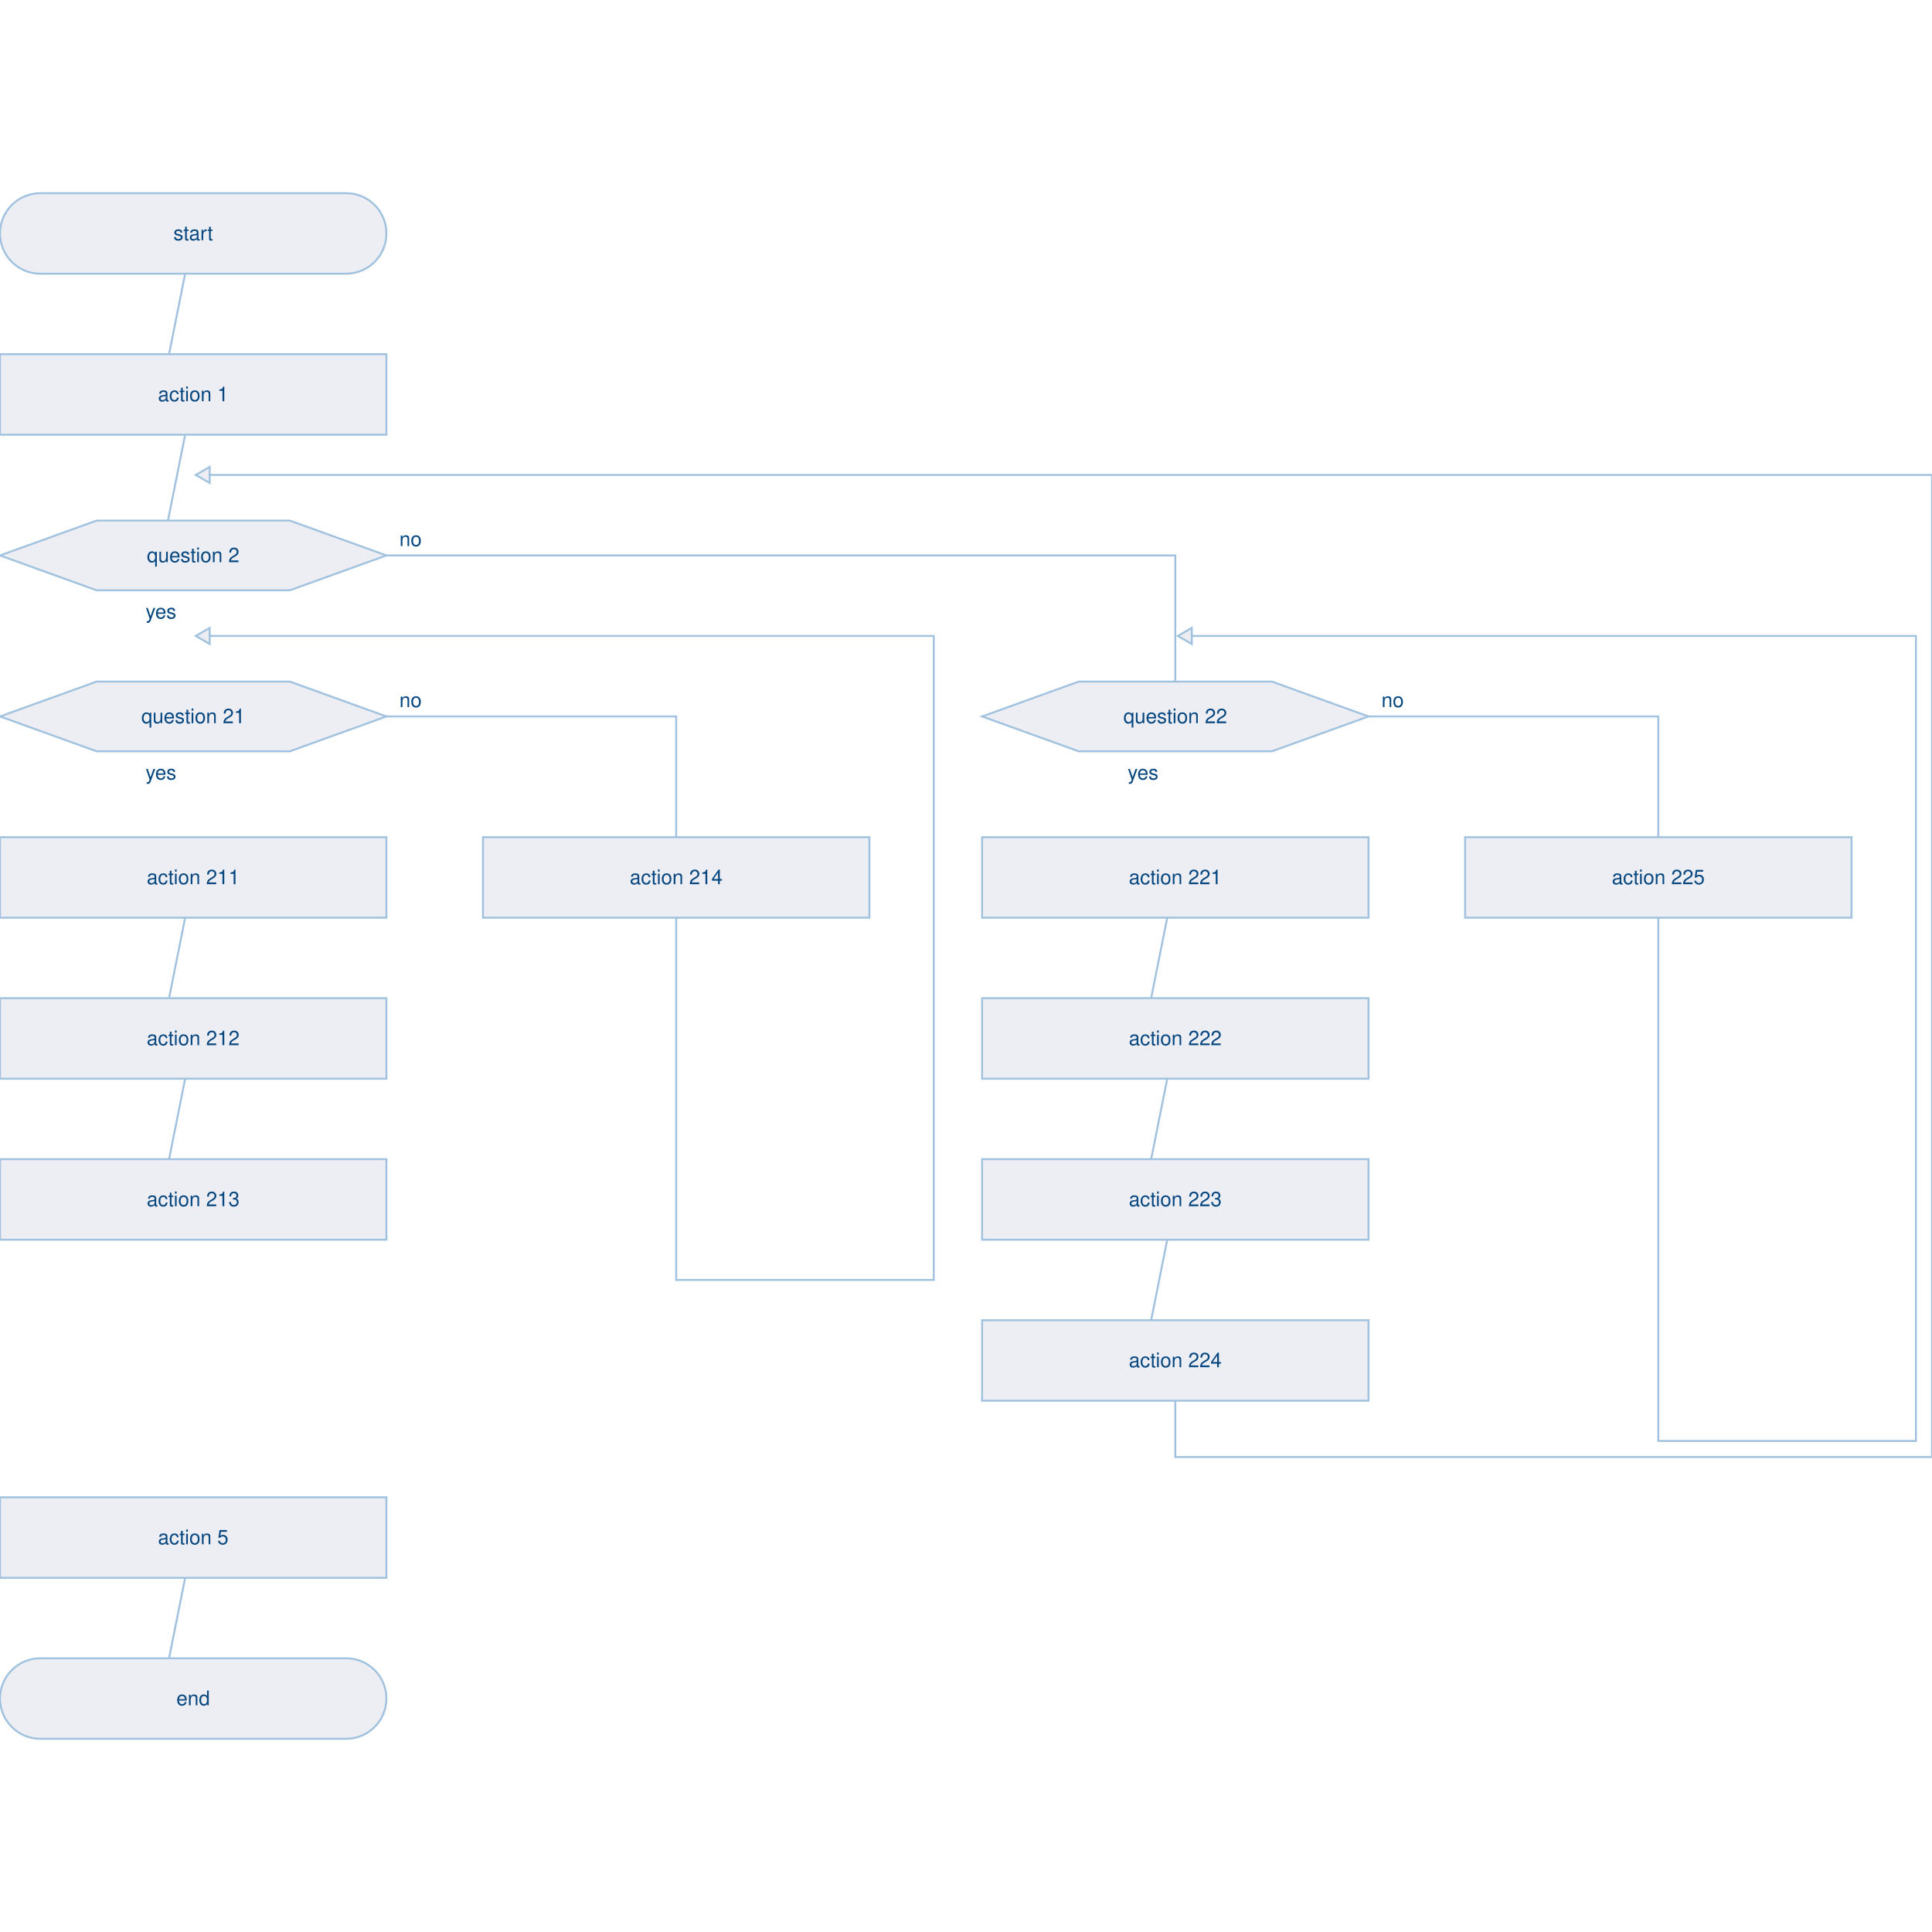
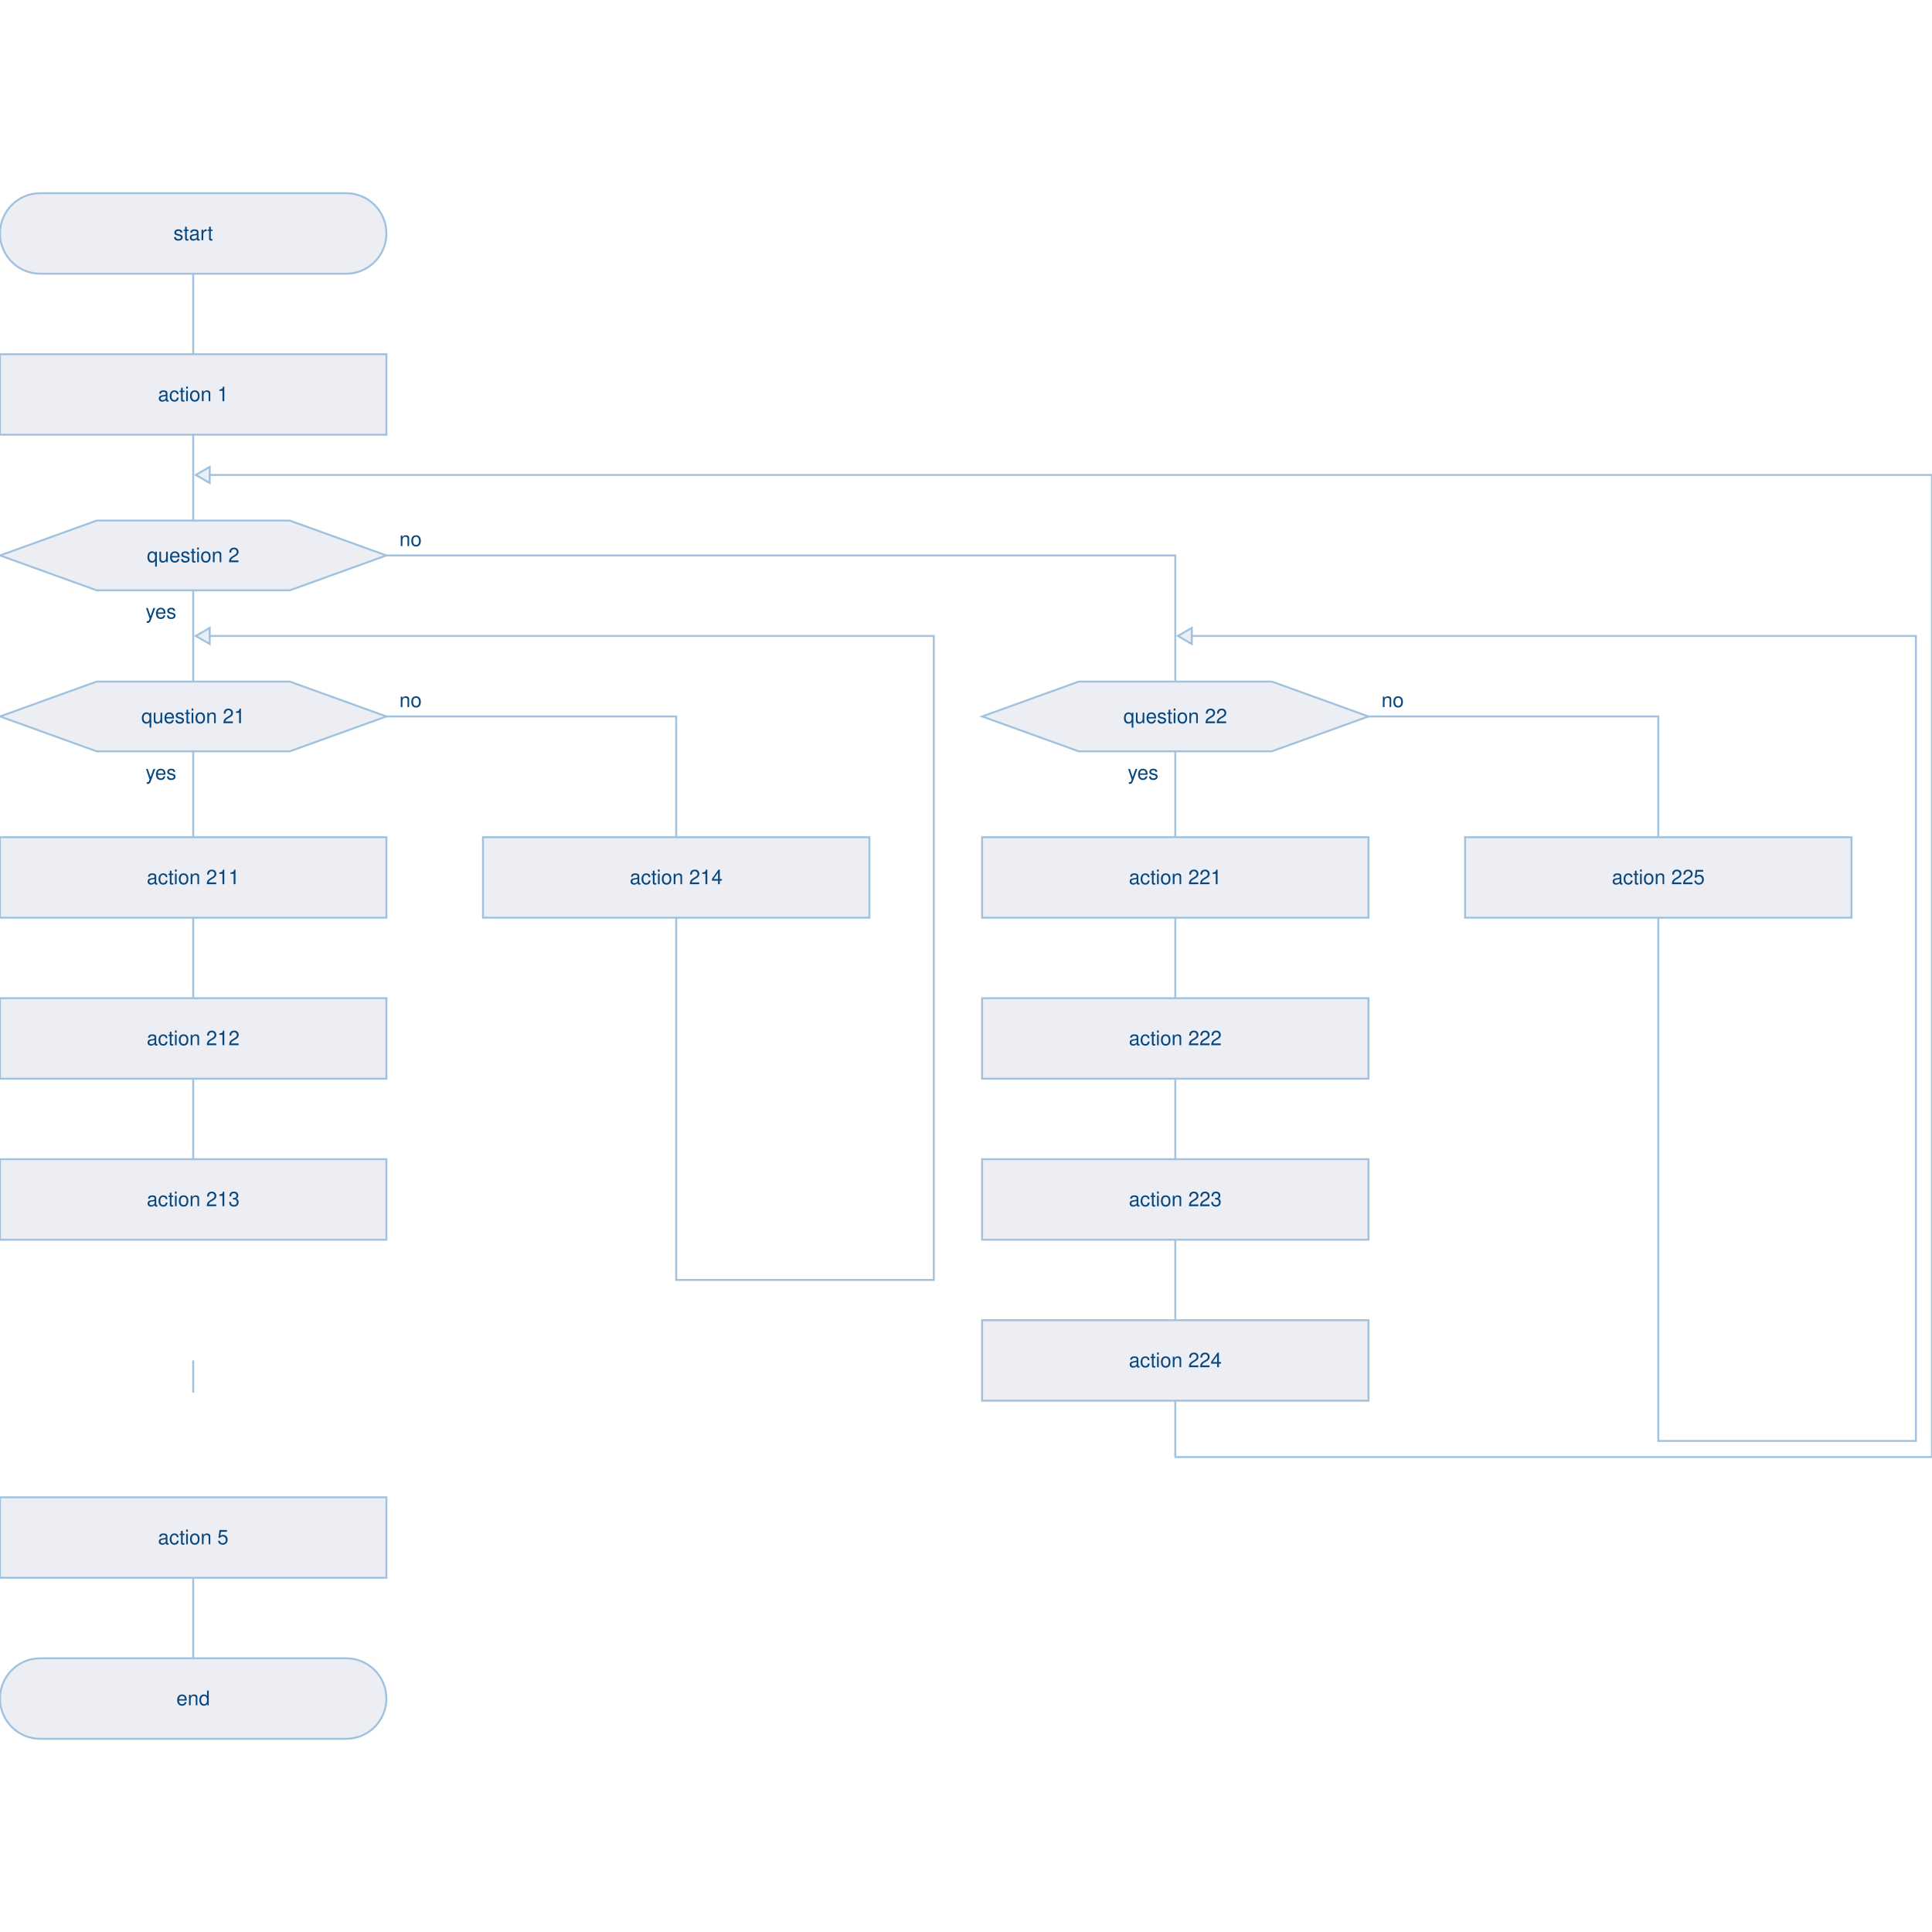
<svg xmlns="http://www.w3.org/2000/svg" font-size="1" viewBox="0.0 0.0 500.0 500.0" stroke="rgb(0,0,0)" width="500" stroke-opacity="1" height="500" version="1.1">
  <defs />
  <g stroke-linejoin="miter" fill-opacity="1.0" fill="rgb(237,237,244)" stroke="rgb(160,194,222)" stroke-linecap="butt" stroke-miterlimit="10.0" stroke-opacity="1.0" stroke-width="0.5">
    <path d="M 54.27,162.5 l -3.608,2.083 l 3.608,2.083 Z" />
  </g>
  <g stroke-linejoin="miter" fill-opacity="0.0" fill="rgb(0,0,0)" stroke="rgb(160,194,222)" stroke-linecap="butt" stroke-miterlimit="10.0" stroke-opacity="1.0" stroke-width="0.5">
    <path d="M 175,231.25 v 100 h 66.667 v -166.667 h -187.558 " />
  </g>
  <g stroke-linejoin="miter" fill-opacity="1.0" fill="rgb(237,237,244)" stroke="rgb(160,194,222)" stroke-linecap="butt" stroke-miterlimit="10.0" stroke-opacity="1.0" stroke-width="0.5">
    <path d="M 308.436,162.5 l -3.608,2.083 l 3.608,2.083 Z" />
  </g>
  <g stroke-linejoin="miter" fill-opacity="0.0" fill="rgb(0,0,0)" stroke="rgb(160,194,222)" stroke-linecap="butt" stroke-miterlimit="10.0" stroke-opacity="1.0" stroke-width="0.5">
    <path d="M 429.167,231.25 v 141.667 h 66.667 v -208.333 h -187.558 " />
  </g>
  <g stroke-linejoin="miter" fill-opacity="1.0" fill="rgb(237,237,244)" stroke="rgb(160,194,222)" stroke-linecap="butt" stroke-miterlimit="10.0" stroke-opacity="1.0" stroke-width="0.5">
    <path d="M 54.27,120.833 l -3.608,2.083 l 3.608,2.083 Z" />
  </g>
  <g stroke-linejoin="miter" fill-opacity="0.0" fill="rgb(0,0,0)" stroke="rgb(160,194,222)" stroke-linecap="butt" stroke-miterlimit="10.0" stroke-opacity="1.0" stroke-width="0.5">
    <path d="M 304.167,356.25 v 20.833 h 195.833 v -254.167 h -445.892 " />
  </g>
  <g stroke-linejoin="miter" fill-opacity="0.0" fill="rgb(0,0,0)" stroke="rgb(160,194,222)" stroke-linecap="butt" stroke-miterlimit="10.0" stroke-opacity="1.0" stroke-width="0.5">
-     <path d="M 41.667,102.083 l 8.333,-41.667 " />
+     <path d="M 50,102.083 v -41.667 " />
  </g>
  <g stroke-linejoin="miter" fill-opacity="0.0" fill="rgb(0,0,0)" stroke="rgb(160,194,222)" stroke-linecap="butt" stroke-miterlimit="10.0" stroke-opacity="1.0" stroke-width="0.5">
-     <path d="M 41.667,143.75 l 8.333,-41.667 " />
+     <path d="M 50,143.75 v -41.667 " />
  </g>
  <g stroke-linejoin="miter" fill-opacity="0.0" fill="rgb(0,0,0)" stroke="rgb(160,194,222)" stroke-linecap="butt" stroke-miterlimit="10.0" stroke-opacity="1.0" stroke-width="0.5">
-     <path d="M 41.667,397.917 h 8.333 " />
+     <path d="M 50,397.917 h 0 " />
  </g>
  <g stroke-linejoin="miter" fill-opacity="0.0" fill="rgb(0,0,0)" stroke="rgb(160,194,222)" stroke-linecap="butt" stroke-miterlimit="10.0" stroke-opacity="1.0" stroke-width="0.5">
-     <path d="M 41.667,439.583 l 8.333,-41.667 " />
+     <path d="M 50,439.583 v -41.667 " />
  </g>
  <g stroke-linejoin="miter" fill-opacity="1.0" fill="rgb(237,237,244)" stroke="rgb(160,194,222)" stroke-linecap="butt" stroke-miterlimit="10.0" stroke-opacity="1.0" stroke-width="0.5">
    <path d="M 100,439.583 h 0 c 0,-5.753 -4.664,-10.417 -10.417 -10.417h -79.167 c -5.753,-0 -10.417,4.664 -10.417 10.417h 0 c -0,5.753 4.664,10.417 10.417 10.417h 79.167 c 5.753,0 10.417,-4.664 10.417 -10.417Z" />
  </g>
  <g stroke-linejoin="miter" fill-opacity="1.0" font-size="5.208px" fill="rgb(6,71,128)" stroke="rgb(0,0,0)" font-weight="300" font-family="helvetica" stroke-linecap="butt" stroke-miterlimit="10.0" stroke-opacity="1.0" stroke-width="1.789">
    <text transform="matrix(1,0,0,1,50,439.5833)" stroke="none" dominant-baseline="middle" text-anchor="middle">end</text>
  </g>
  <g stroke-linejoin="miter" fill-opacity="1.0" fill="rgb(237,237,244)" stroke="rgb(160,194,222)" stroke-linecap="butt" stroke-miterlimit="10.0" stroke-opacity="1.0" stroke-width="0.5">
    <path d="M 100,408.333 l -0,-20.833 h -100 l -0,20.833 Z" />
  </g>
  <g stroke-linejoin="miter" fill-opacity="1.0" font-size="5.208px" fill="rgb(6,71,128)" stroke="rgb(0,0,0)" font-weight="300" font-family="helvetica" stroke-linecap="butt" stroke-miterlimit="10.0" stroke-opacity="1.0" stroke-width="1.789">
    <text transform="matrix(1,0,0,1,50,397.9167)" stroke="none" dominant-baseline="middle" text-anchor="middle">action 5</text>
  </g>
  <g stroke-linejoin="miter" fill-opacity="0.0" fill="rgb(0,0,0)" stroke="rgb(160,194,222)" stroke-linecap="butt" stroke-miterlimit="10.0" stroke-opacity="1.0" stroke-width="0.5">
+     <path d="M 50,352.083 v 8.333 " />
+   </g>
+   <g stroke-linejoin="miter" fill-opacity="0.0" fill="rgb(0,0,0)" stroke="rgb(160,194,222)" stroke-linecap="butt" stroke-miterlimit="10.0" stroke-opacity="1.0" stroke-width="0.5">
    <path d="M 304.167,185.417 v -41.667 h -254.167 " />
  </g>
  <g stroke-linejoin="miter" fill-opacity="0.0" fill="rgb(0,0,0)" stroke="rgb(160,194,222)" stroke-linecap="butt" stroke-miterlimit="10.0" stroke-opacity="1.0" stroke-width="0.5">
+     <path d="M 50,185.417 v -41.667 " />
+   </g>
+   <g stroke-linejoin="miter" fill-opacity="0.0" fill="rgb(0,0,0)" stroke="rgb(160,194,222)" stroke-linecap="butt" stroke-miterlimit="10.0" stroke-opacity="1.0" stroke-width="0.5">
    <path d="M 429.167,227.083 v -41.667 h -125 " />
+   </g>
+   <g stroke-linejoin="miter" fill-opacity="0.0" fill="rgb(0,0,0)" stroke="rgb(160,194,222)" stroke-linecap="butt" stroke-miterlimit="10.0" stroke-opacity="1.0" stroke-width="0.5">
+     <path d="M 304.167,227.083 v -41.667 " />
  </g>
  <g stroke-linejoin="miter" fill-opacity="1.0" fill="rgb(237,237,244)" stroke="rgb(160,194,222)" stroke-linecap="butt" stroke-miterlimit="10.0" stroke-opacity="1.0" stroke-width="0.5">
    <path d="M 479.167,237.5 l -0,-20.833 h -100 l -0,20.833 Z" />
  </g>
  <g stroke-linejoin="miter" fill-opacity="1.0" font-size="5.208px" fill="rgb(6,71,128)" stroke="rgb(0,0,0)" font-weight="300" font-family="helvetica" stroke-linecap="butt" stroke-miterlimit="10.0" stroke-opacity="1.0" stroke-width="1.789">
    <text transform="matrix(1,0,0,1,429.1667,227.0833)" stroke="none" dominant-baseline="middle" text-anchor="middle">action 225</text>
  </g>
  <g stroke-linejoin="miter" fill-opacity="0.0" fill="rgb(0,0,0)" stroke="rgb(160,194,222)" stroke-linecap="butt" stroke-miterlimit="10.0" stroke-opacity="1.0" stroke-width="0.5">
-     <path d="M 295.833,268.75 l 8.333,-41.667 " />
+     <path d="M 304.167,268.75 v -41.667 " />
  </g>
  <g stroke-linejoin="miter" fill-opacity="0.0" fill="rgb(0,0,0)" stroke="rgb(160,194,222)" stroke-linecap="butt" stroke-miterlimit="10.0" stroke-opacity="1.0" stroke-width="0.5">
-     <path d="M 295.833,310.417 l 8.333,-41.667 " />
+     <path d="M 304.167,310.417 v -41.667 " />
  </g>
  <g stroke-linejoin="miter" fill-opacity="0.0" fill="rgb(0,0,0)" stroke="rgb(160,194,222)" stroke-linecap="butt" stroke-miterlimit="10.0" stroke-opacity="1.0" stroke-width="0.5">
-     <path d="M 295.833,352.083 l 8.333,-41.667 " />
+     <path d="M 304.167,352.083 v -41.667 " />
  </g>
  <g stroke-linejoin="miter" fill-opacity="1.0" fill="rgb(237,237,244)" stroke="rgb(160,194,222)" stroke-linecap="butt" stroke-miterlimit="10.0" stroke-opacity="1.0" stroke-width="0.5">
    <path d="M 354.167,362.5 l -0,-20.833 h -100 l -0,20.833 Z" />
  </g>
  <g stroke-linejoin="miter" fill-opacity="1.0" font-size="5.208px" fill="rgb(6,71,128)" stroke="rgb(0,0,0)" font-weight="300" font-family="helvetica" stroke-linecap="butt" stroke-miterlimit="10.0" stroke-opacity="1.0" stroke-width="1.789">
    <text transform="matrix(1,0,0,1,304.1667,352.0833)" stroke="none" dominant-baseline="middle" text-anchor="middle">action 224</text>
  </g>
  <g stroke-linejoin="miter" fill-opacity="1.0" fill="rgb(237,237,244)" stroke="rgb(160,194,222)" stroke-linecap="butt" stroke-miterlimit="10.0" stroke-opacity="1.0" stroke-width="0.5">
    <path d="M 354.167,320.833 l -0,-20.833 h -100 l -0,20.833 Z" />
  </g>
  <g stroke-linejoin="miter" fill-opacity="1.0" font-size="5.208px" fill="rgb(6,71,128)" stroke="rgb(0,0,0)" font-weight="300" font-family="helvetica" stroke-linecap="butt" stroke-miterlimit="10.0" stroke-opacity="1.0" stroke-width="1.789">
    <text transform="matrix(1,0,0,1,304.1667,310.4167)" stroke="none" dominant-baseline="middle" text-anchor="middle">action 223</text>
  </g>
  <g stroke-linejoin="miter" fill-opacity="1.0" fill="rgb(237,237,244)" stroke="rgb(160,194,222)" stroke-linecap="butt" stroke-miterlimit="10.0" stroke-opacity="1.0" stroke-width="0.5">
    <path d="M 354.167,279.167 l -0,-20.833 h -100 l -0,20.833 Z" />
  </g>
  <g stroke-linejoin="miter" fill-opacity="1.0" font-size="5.208px" fill="rgb(6,71,128)" stroke="rgb(0,0,0)" font-weight="300" font-family="helvetica" stroke-linecap="butt" stroke-miterlimit="10.0" stroke-opacity="1.0" stroke-width="1.789">
    <text transform="matrix(1,0,0,1,304.1667,268.75)" stroke="none" dominant-baseline="middle" text-anchor="middle">action 222</text>
  </g>
  <g stroke-linejoin="miter" fill-opacity="1.0" fill="rgb(237,237,244)" stroke="rgb(160,194,222)" stroke-linecap="butt" stroke-miterlimit="10.0" stroke-opacity="1.0" stroke-width="0.5">
    <path d="M 354.167,237.5 l -0,-20.833 h -100 l -0,20.833 Z" />
  </g>
  <g stroke-linejoin="miter" fill-opacity="1.0" font-size="5.208px" fill="rgb(6,71,128)" stroke="rgb(0,0,0)" font-weight="300" font-family="helvetica" stroke-linecap="butt" stroke-miterlimit="10.0" stroke-opacity="1.0" stroke-width="1.789">
    <text transform="matrix(1,0,0,1,304.1667,227.0833)" stroke="none" dominant-baseline="middle" text-anchor="middle">action 221</text>
  </g>
  <g stroke-linejoin="miter" fill-opacity="1.0" font-size="5.208px" fill="rgb(6,71,128)" stroke="rgb(0,0,0)" font-weight="300" font-family="helvetica" stroke-linecap="butt" stroke-miterlimit="10.0" stroke-opacity="1.0" stroke-width="1.789">
    <text transform="matrix(1,0,0,1,360.4167,181.25)" stroke="none" dominant-baseline="middle" text-anchor="middle">no</text>
  </g>
  <g stroke-linejoin="miter" fill-opacity="1.0" font-size="5.208px" fill="rgb(6,71,128)" stroke="rgb(0,0,0)" font-weight="300" font-family="helvetica" stroke-linecap="butt" stroke-miterlimit="10.0" stroke-opacity="1.0" stroke-width="1.789">
    <text transform="matrix(1,0,0,1,295.8333,200)" stroke="none" dominant-baseline="middle" text-anchor="middle">yes</text>
  </g>
  <g stroke-linejoin="miter" fill-opacity="1.0" fill="rgb(237,237,244)" stroke="rgb(160,194,222)" stroke-linecap="butt" stroke-miterlimit="10.0" stroke-opacity="1.0" stroke-width="0.5">
    <path d="M 329.167,194.438 l 25,-9.021 l -25,-9.021 l -50,-0 l -25,9.021 l 25,9.021 Z" />
  </g>
  <g stroke-linejoin="miter" fill-opacity="1.0" font-size="5.208px" fill="rgb(6,71,128)" stroke="rgb(0,0,0)" font-weight="300" font-family="helvetica" stroke-linecap="butt" stroke-miterlimit="10.0" stroke-opacity="1.0" stroke-width="1.789">
    <text transform="matrix(1,0,0,1,304.1667,185.4167)" stroke="none" dominant-baseline="middle" text-anchor="middle">question 22</text>
  </g>
  <g stroke-linejoin="miter" fill-opacity="0.0" fill="rgb(0,0,0)" stroke="rgb(160,194,222)" stroke-linecap="butt" stroke-miterlimit="10.0" stroke-opacity="1.0" stroke-width="0.5">
    <path d="M 175,227.083 v -41.667 h -125 " />
  </g>
+   <g stroke-linejoin="miter" fill-opacity="0.0" fill="rgb(0,0,0)" stroke="rgb(160,194,222)" stroke-linecap="butt" stroke-miterlimit="10.0" stroke-opacity="1.0" stroke-width="0.5">
+     <path d="M 50,227.083 v -41.667 " />
+   </g>
  <g stroke-linejoin="miter" fill-opacity="1.0" fill="rgb(237,237,244)" stroke="rgb(160,194,222)" stroke-linecap="butt" stroke-miterlimit="10.0" stroke-opacity="1.0" stroke-width="0.5">
    <path d="M 225,237.5 l -0,-20.833 h -100 l -0,20.833 Z" />
  </g>
  <g stroke-linejoin="miter" fill-opacity="1.0" font-size="5.208px" fill="rgb(6,71,128)" stroke="rgb(0,0,0)" font-weight="300" font-family="helvetica" stroke-linecap="butt" stroke-miterlimit="10.0" stroke-opacity="1.0" stroke-width="1.789">
    <text transform="matrix(1,0,0,1,175,227.0833)" stroke="none" dominant-baseline="middle" text-anchor="middle">action 214</text>
  </g>
  <g stroke-linejoin="miter" fill-opacity="0.0" fill="rgb(0,0,0)" stroke="rgb(160,194,222)" stroke-linecap="butt" stroke-miterlimit="10.0" stroke-opacity="1.0" stroke-width="0.5">
-     <path d="M 41.667,268.75 l 8.333,-41.667 " />
+     <path d="M 50,268.75 v -41.667 " />
  </g>
  <g stroke-linejoin="miter" fill-opacity="0.0" fill="rgb(0,0,0)" stroke="rgb(160,194,222)" stroke-linecap="butt" stroke-miterlimit="10.0" stroke-opacity="1.0" stroke-width="0.5">
-     <path d="M 41.667,310.417 l 8.333,-41.667 " />
+     <path d="M 50,310.417 v -41.667 " />
  </g>
  <g stroke-linejoin="miter" fill-opacity="1.0" fill="rgb(237,237,244)" stroke="rgb(160,194,222)" stroke-linecap="butt" stroke-miterlimit="10.0" stroke-opacity="1.0" stroke-width="0.5">
    <path d="M 100,320.833 l -0,-20.833 h -100 l -0,20.833 Z" />
  </g>
  <g stroke-linejoin="miter" fill-opacity="1.0" font-size="5.208px" fill="rgb(6,71,128)" stroke="rgb(0,0,0)" font-weight="300" font-family="helvetica" stroke-linecap="butt" stroke-miterlimit="10.0" stroke-opacity="1.0" stroke-width="1.789">
    <text transform="matrix(1,0,0,1,50,310.4167)" stroke="none" dominant-baseline="middle" text-anchor="middle">action 213</text>
  </g>
  <g stroke-linejoin="miter" fill-opacity="1.0" fill="rgb(237,237,244)" stroke="rgb(160,194,222)" stroke-linecap="butt" stroke-miterlimit="10.0" stroke-opacity="1.0" stroke-width="0.5">
    <path d="M 100,279.167 l -0,-20.833 h -100 l -0,20.833 Z" />
  </g>
  <g stroke-linejoin="miter" fill-opacity="1.0" font-size="5.208px" fill="rgb(6,71,128)" stroke="rgb(0,0,0)" font-weight="300" font-family="helvetica" stroke-linecap="butt" stroke-miterlimit="10.0" stroke-opacity="1.0" stroke-width="1.789">
    <text transform="matrix(1,0,0,1,50,268.75)" stroke="none" dominant-baseline="middle" text-anchor="middle">action 212</text>
  </g>
  <g stroke-linejoin="miter" fill-opacity="1.0" fill="rgb(237,237,244)" stroke="rgb(160,194,222)" stroke-linecap="butt" stroke-miterlimit="10.0" stroke-opacity="1.0" stroke-width="0.5">
    <path d="M 100,237.5 l -0,-20.833 h -100 l -0,20.833 Z" />
  </g>
  <g stroke-linejoin="miter" fill-opacity="1.0" font-size="5.208px" fill="rgb(6,71,128)" stroke="rgb(0,0,0)" font-weight="300" font-family="helvetica" stroke-linecap="butt" stroke-miterlimit="10.0" stroke-opacity="1.0" stroke-width="1.789">
    <text transform="matrix(1,0,0,1,50,227.0833)" stroke="none" dominant-baseline="middle" text-anchor="middle">action 211</text>
  </g>
  <g stroke-linejoin="miter" fill-opacity="1.0" font-size="5.208px" fill="rgb(6,71,128)" stroke="rgb(0,0,0)" font-weight="300" font-family="helvetica" stroke-linecap="butt" stroke-miterlimit="10.0" stroke-opacity="1.0" stroke-width="1.789">
    <text transform="matrix(1,0,0,1,106.25,181.25)" stroke="none" dominant-baseline="middle" text-anchor="middle">no</text>
  </g>
  <g stroke-linejoin="miter" fill-opacity="1.0" font-size="5.208px" fill="rgb(6,71,128)" stroke="rgb(0,0,0)" font-weight="300" font-family="helvetica" stroke-linecap="butt" stroke-miterlimit="10.0" stroke-opacity="1.0" stroke-width="1.789">
    <text transform="matrix(1,0,0,1,41.6667,200)" stroke="none" dominant-baseline="middle" text-anchor="middle">yes</text>
  </g>
  <g stroke-linejoin="miter" fill-opacity="1.0" fill="rgb(237,237,244)" stroke="rgb(160,194,222)" stroke-linecap="butt" stroke-miterlimit="10.0" stroke-opacity="1.0" stroke-width="0.5">
    <path d="M 75,194.438 l 25,-9.021 l -25,-9.021 l -50,-0 l -25,9.021 l 25,9.021 Z" />
  </g>
  <g stroke-linejoin="miter" fill-opacity="1.0" font-size="5.208px" fill="rgb(6,71,128)" stroke="rgb(0,0,0)" font-weight="300" font-family="helvetica" stroke-linecap="butt" stroke-miterlimit="10.0" stroke-opacity="1.0" stroke-width="1.789">
    <text transform="matrix(1,0,0,1,50,185.4167)" stroke="none" dominant-baseline="middle" text-anchor="middle">question 21</text>
  </g>
  <g stroke-linejoin="miter" fill-opacity="1.0" font-size="5.208px" fill="rgb(6,71,128)" stroke="rgb(0,0,0)" font-weight="300" font-family="helvetica" stroke-linecap="butt" stroke-miterlimit="10.0" stroke-opacity="1.0" stroke-width="1.789">
    <text transform="matrix(1,0,0,1,106.25,139.5833)" stroke="none" dominant-baseline="middle" text-anchor="middle">no</text>
  </g>
  <g stroke-linejoin="miter" fill-opacity="1.0" font-size="5.208px" fill="rgb(6,71,128)" stroke="rgb(0,0,0)" font-weight="300" font-family="helvetica" stroke-linecap="butt" stroke-miterlimit="10.0" stroke-opacity="1.0" stroke-width="1.789">
    <text transform="matrix(1,0,0,1,41.6667,158.3333)" stroke="none" dominant-baseline="middle" text-anchor="middle">yes</text>
  </g>
  <g stroke-linejoin="miter" fill-opacity="1.0" fill="rgb(237,237,244)" stroke="rgb(160,194,222)" stroke-linecap="butt" stroke-miterlimit="10.0" stroke-opacity="1.0" stroke-width="0.5">
    <path d="M 75,152.771 l 25,-9.021 l -25,-9.021 l -50,-0 l -25,9.021 l 25,9.021 Z" />
  </g>
  <g stroke-linejoin="miter" fill-opacity="1.0" font-size="5.208px" fill="rgb(6,71,128)" stroke="rgb(0,0,0)" font-weight="300" font-family="helvetica" stroke-linecap="butt" stroke-miterlimit="10.0" stroke-opacity="1.0" stroke-width="1.789">
    <text transform="matrix(1,0,0,1,50,143.75)" stroke="none" dominant-baseline="middle" text-anchor="middle">question 2</text>
  </g>
  <g stroke-linejoin="miter" fill-opacity="1.0" fill="rgb(237,237,244)" stroke="rgb(160,194,222)" stroke-linecap="butt" stroke-miterlimit="10.0" stroke-opacity="1.0" stroke-width="0.5">
    <path d="M 100,112.5 l -0,-20.833 h -100 l -0,20.833 Z" />
  </g>
  <g stroke-linejoin="miter" fill-opacity="1.0" font-size="5.208px" fill="rgb(6,71,128)" stroke="rgb(0,0,0)" font-weight="300" font-family="helvetica" stroke-linecap="butt" stroke-miterlimit="10.0" stroke-opacity="1.0" stroke-width="1.789">
    <text transform="matrix(1,0,0,1,50,102.0833)" stroke="none" dominant-baseline="middle" text-anchor="middle">action 1</text>
  </g>
  <g stroke-linejoin="miter" fill-opacity="1.0" fill="rgb(237,237,244)" stroke="rgb(160,194,222)" stroke-linecap="butt" stroke-miterlimit="10.0" stroke-opacity="1.0" stroke-width="0.5">
    <path d="M 100,60.417 h 0 c 0,-5.753 -4.664,-10.417 -10.417 -10.417h -79.167 c -5.753,-0 -10.417,4.664 -10.417 10.417h 0 c -0,5.753 4.664,10.417 10.417 10.417h 79.167 c 5.753,0 10.417,-4.664 10.417 -10.417Z" />
  </g>
  <g stroke-linejoin="miter" fill-opacity="1.0" font-size="5.208px" fill="rgb(6,71,128)" stroke="rgb(0,0,0)" font-weight="300" font-family="helvetica" stroke-linecap="butt" stroke-miterlimit="10.0" stroke-opacity="1.0" stroke-width="1.789">
    <text transform="matrix(1,0,0,1,50,60.4167)" stroke="none" dominant-baseline="middle" text-anchor="middle">start</text>
  </g>
</svg>
